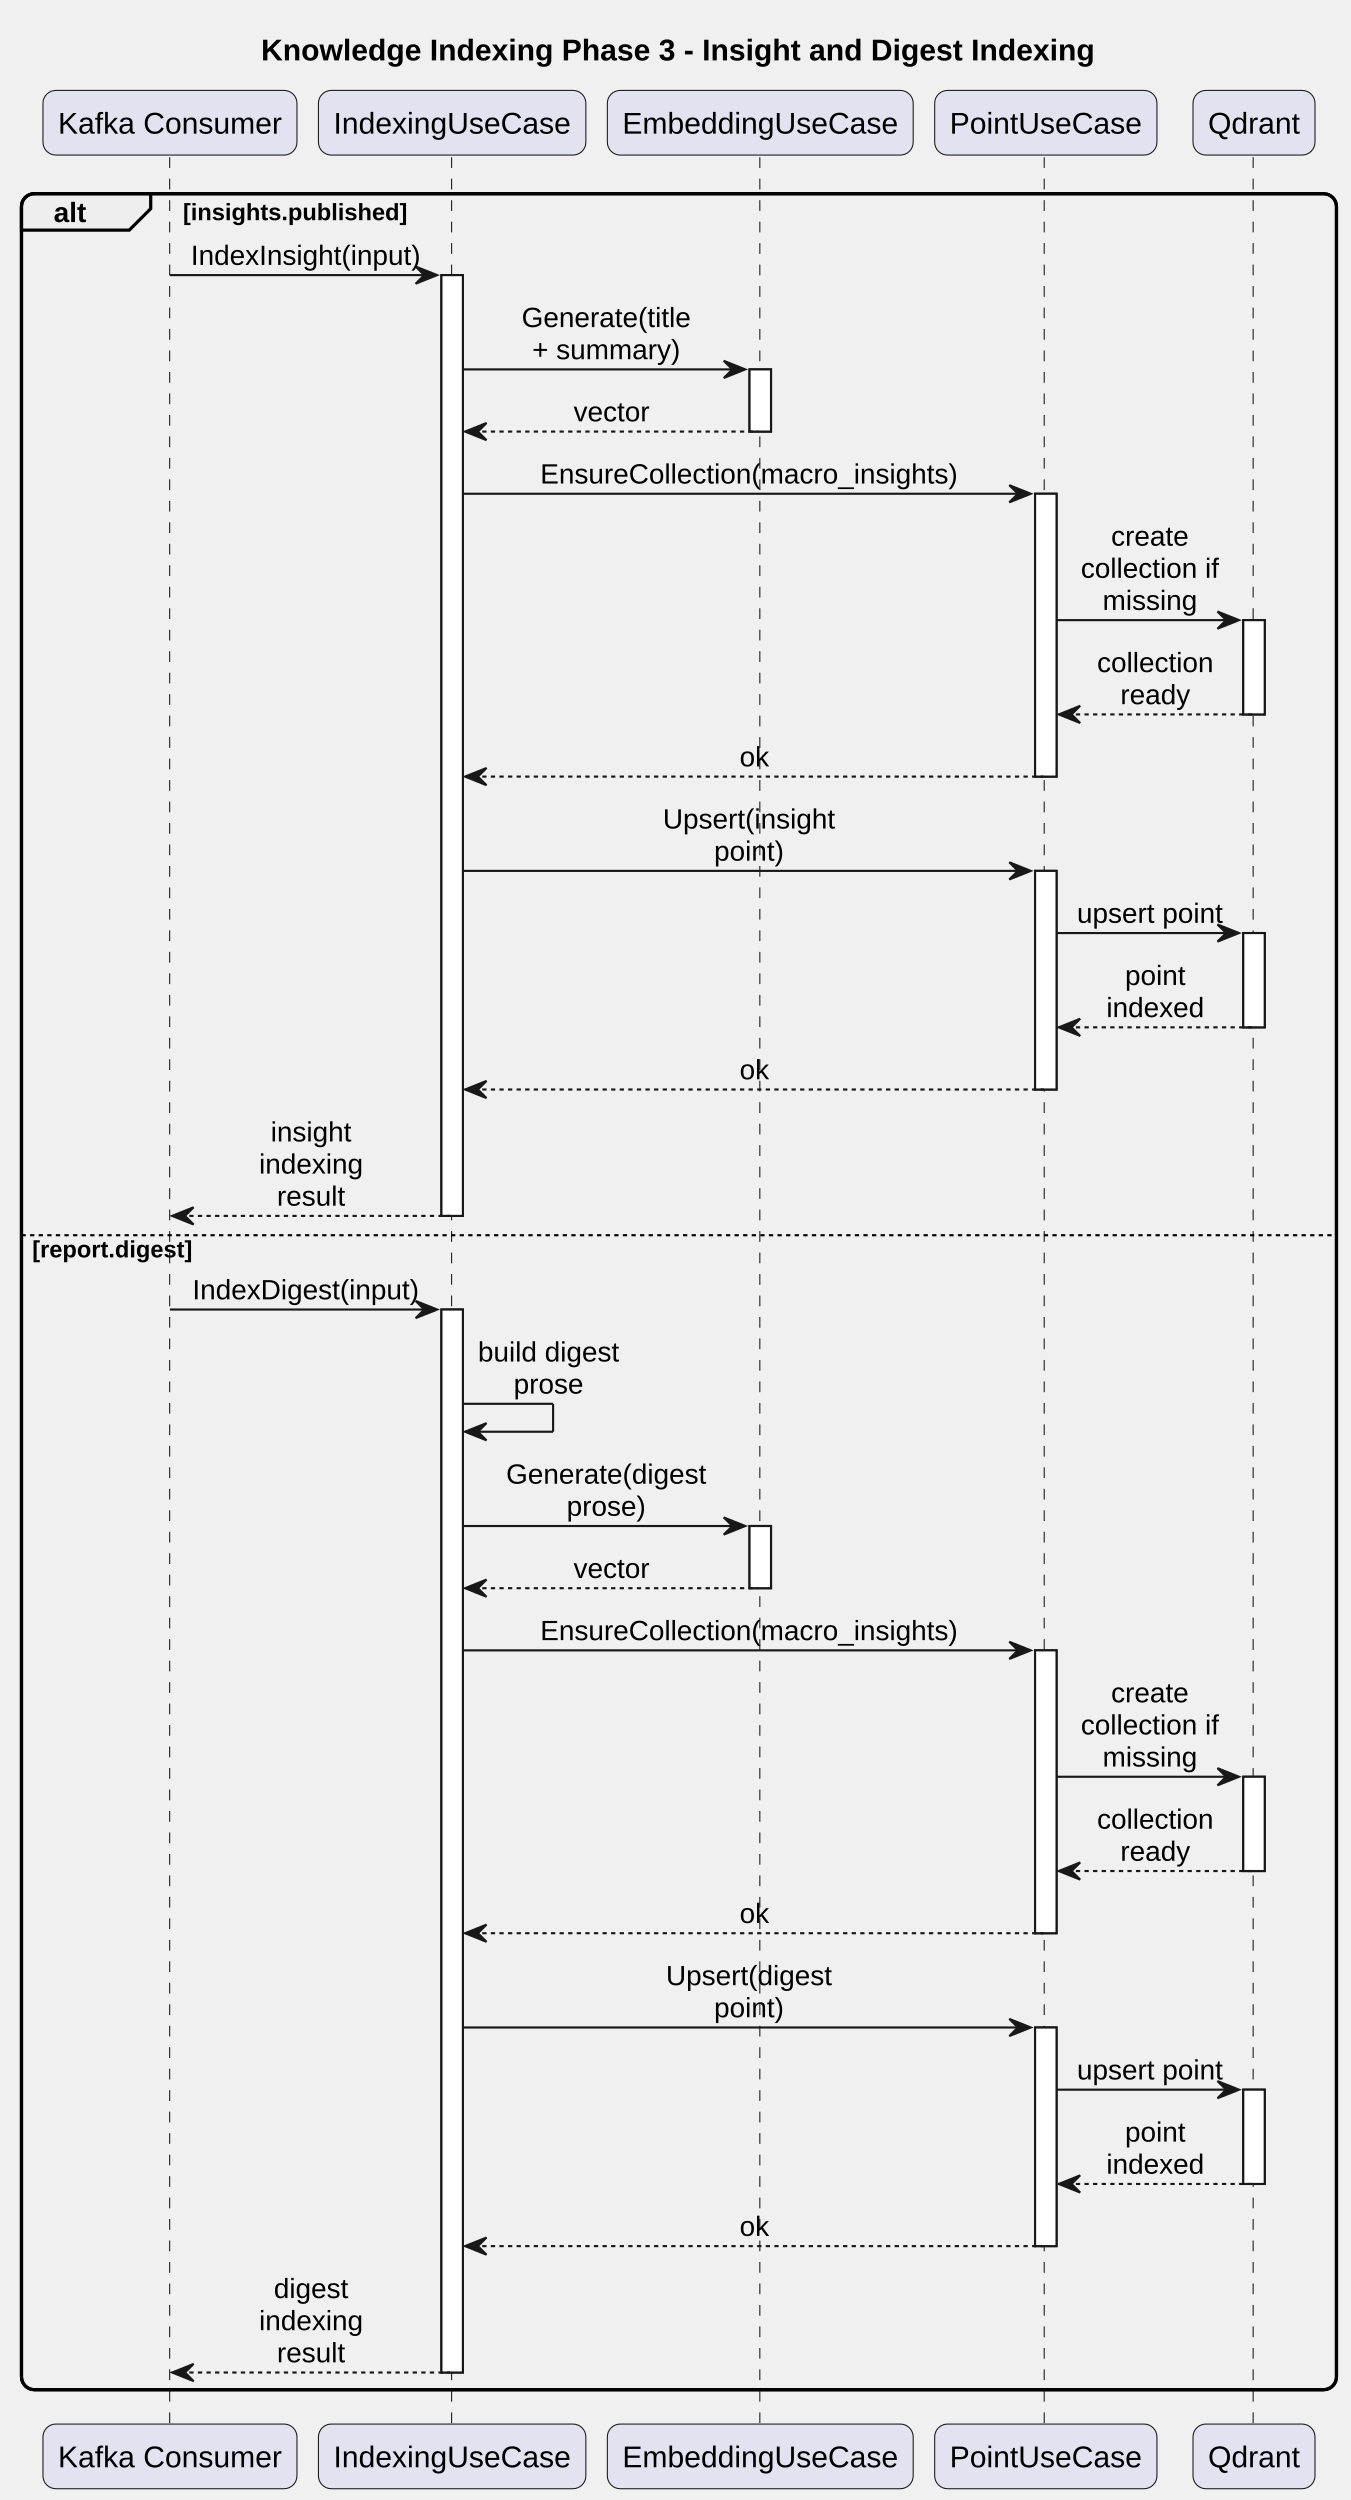
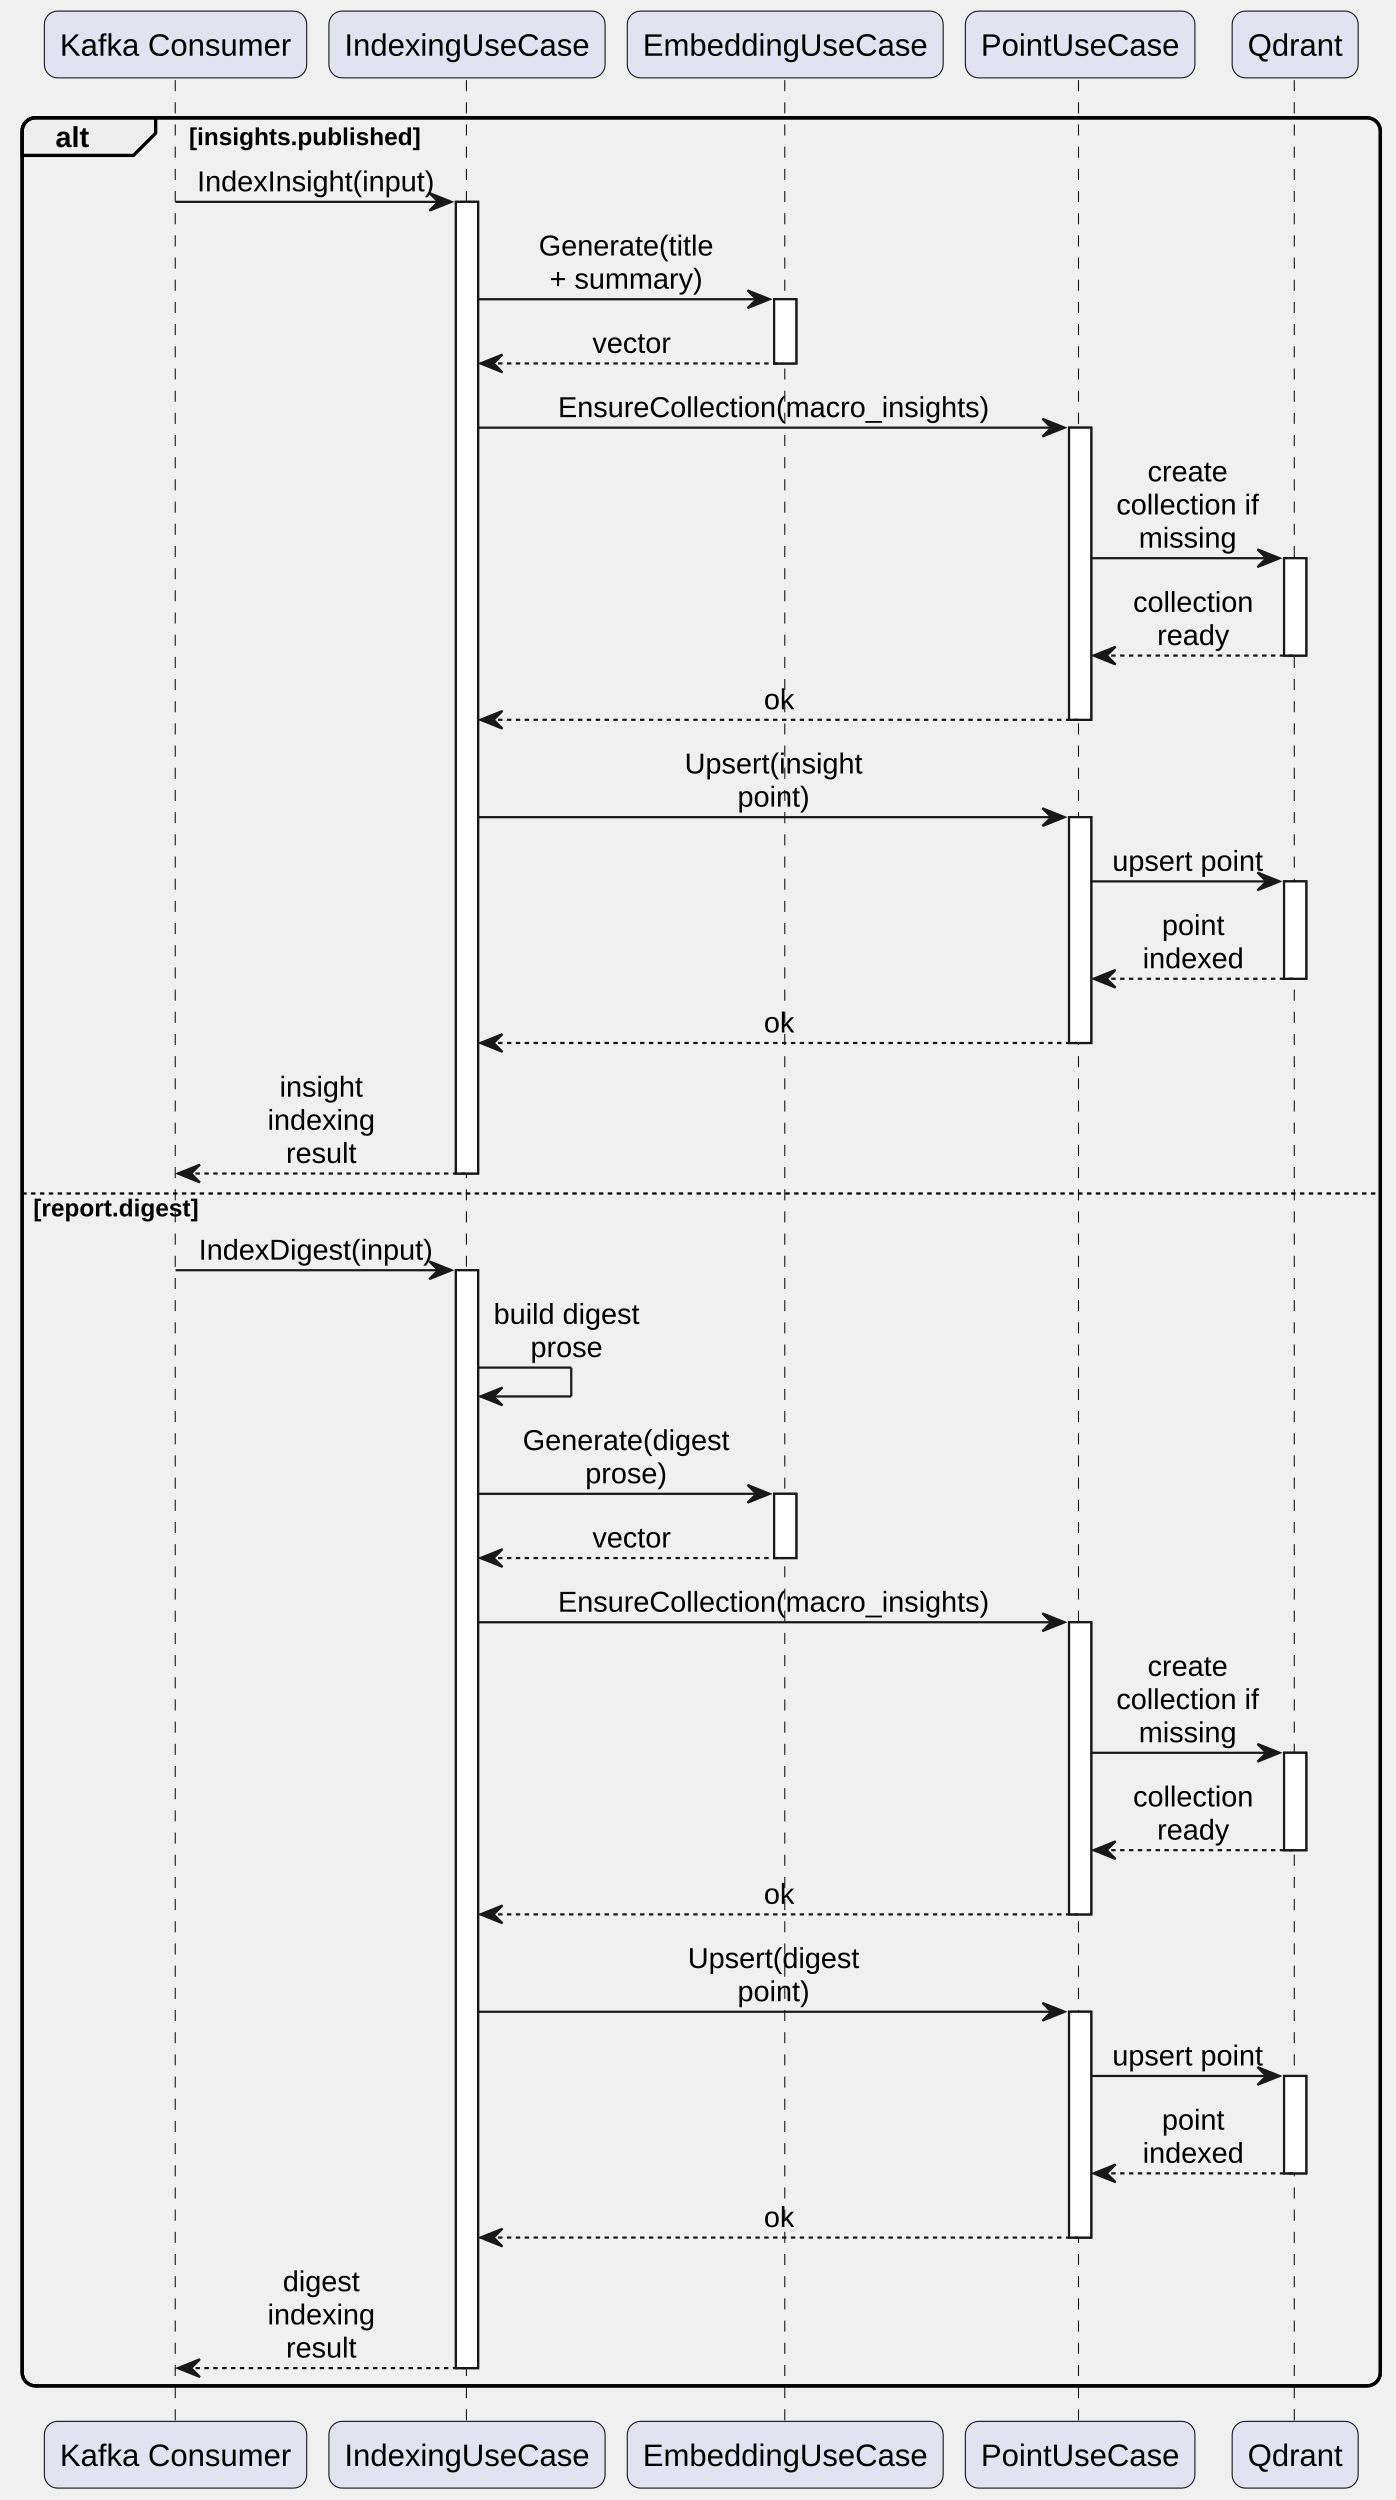
- <svg xmlns="http://www.w3.org/2000/svg" contentStyleType="text/css" data-diagram-type="SEQUENCE" height="1164px" preserveAspectRatio="none" style="width:629px;height:1164px;background:#FFFFFF;" version="1.1" viewBox="0 0 629 1164" width="629px" zoomAndPan="magnify">
+ <svg xmlns="http://www.w3.org/2000/svg" contentStyleType="text/css" data-diagram-type="SEQUENCE" height="1127px" preserveAspectRatio="none" style="width:629px;height:1127px;background:#FFFFFF;" version="1.1" viewBox="0 0 629 1127" width="629px" zoomAndPan="magnify">
  <defs />
  <g>
-     <text fill="#000000" font-family="Arial" font-size="14" font-weight="bold" lengthAdjust="spacing" textLength="388.158" x="121.552" y="28.132">Knowledge Indexing Phase 3 - Insight and Digest Indexing</text>
-     <g>
-       <rect fill="#FFFFFF" height="438.026" style="stroke:#181818;stroke-width:1;" width="10" x="205.523" y="128.095" />
-     </g>
-     <g>
-       <rect fill="#FFFFFF" height="494.923" style="stroke:#181818;stroke-width:1;" width="10" x="205.523" y="609.718" />
-     </g>
-     <g>
-       <rect fill="#FFFFFF" height="28.949" style="stroke:#181818;stroke-width:1;" width="10" x="348.981" y="171.992" />
-     </g>
-     <g>
-       <rect fill="#FFFFFF" height="28.949" style="stroke:#181818;stroke-width:1;" width="10" x="348.981" y="710.513" />
-     </g>
-     <g>
-       <rect fill="#FFFFFF" height="131.692" style="stroke:#181818;stroke-width:1;" width="10" x="481.929" y="229.89" />
-     </g>
-     <g>
-       <rect fill="#FFFFFF" height="101.795" style="stroke:#181818;stroke-width:1;" width="10" x="481.929" y="405.479" />
-     </g>
-     <g>
-       <rect fill="#FFFFFF" height="131.692" style="stroke:#181818;stroke-width:1;" width="10" x="481.929" y="768.411" />
-     </g>
-     <g>
-       <rect fill="#FFFFFF" height="101.795" style="stroke:#181818;stroke-width:1;" width="10" x="481.929" y="944" />
-     </g>
-     <g>
-       <rect fill="#FFFFFF" height="43.898" style="stroke:#181818;stroke-width:1;" width="10" x="578.862" y="288.736" />
-     </g>
-     <g>
-       <rect fill="#FFFFFF" height="43.898" style="stroke:#181818;stroke-width:1;" width="10" x="578.862" y="434.428" />
-     </g>
-     <g>
-       <rect fill="#FFFFFF" height="43.898" style="stroke:#181818;stroke-width:1;" width="10" x="578.862" y="827.257" />
-     </g>
-     <g>
-       <rect fill="#FFFFFF" height="43.898" style="stroke:#181818;stroke-width:1;" width="10" x="578.862" y="972.949" />
-     </g>
-     <rect fill="none" height="1022.444" rx="6" ry="6" style="stroke:#000000;stroke-width:1.5;" width="612.262" x="10" y="90.197" />
-     <g>
-       <rect fill="#000000" fill-opacity="0" height="1056.444" width="8" x="75.134" y="73.197" />
-       <line style="stroke:#181818;stroke-width:0.5;stroke-dasharray:5,5;" x1="79" x2="79" y1="73.197" y2="1129.642" />
-     </g>
-     <g>
-       <rect fill="#000000" fill-opacity="0" height="1056.444" width="8" x="206.523" y="73.197" />
-       <line style="stroke:#181818;stroke-width:0.5;stroke-dasharray:5,5;" x1="210.269" x2="210.269" y1="73.197" y2="1129.642" />
-     </g>
-     <g>
-       <rect fill="#000000" fill-opacity="0" height="1056.444" width="8" x="349.981" y="73.197" />
-       <line style="stroke:#181818;stroke-width:0.5;stroke-dasharray:5,5;" x1="353.778" x2="353.778" y1="73.197" y2="1129.642" />
-     </g>
-     <g>
-       <rect fill="#000000" fill-opacity="0" height="1056.444" width="8" x="482.929" y="73.197" />
-       <line style="stroke:#181818;stroke-width:0.5;stroke-dasharray:5,5;" x1="486.185" x2="486.185" y1="73.197" y2="1129.642" />
-     </g>
-     <g>
-       <rect fill="#000000" fill-opacity="0" height="1056.444" width="8" x="579.862" y="73.197" />
-       <line style="stroke:#181818;stroke-width:0.5;stroke-dasharray:5,5;" x1="583.462" x2="583.462" y1="73.197" y2="1129.642" />
+     <g>
+       <rect fill="#FFFFFF" height="438.026" style="stroke:#181818;stroke-width:1;" width="10" x="205.523" y="90.996" />
+     </g>
+     <g>
+       <rect fill="#FFFFFF" height="494.923" style="stroke:#181818;stroke-width:1;" width="10" x="205.523" y="572.62" />
+     </g>
+     <g>
+       <rect fill="#FFFFFF" height="28.949" style="stroke:#181818;stroke-width:1;" width="10" x="348.981" y="134.894" />
+     </g>
+     <g>
+       <rect fill="#FFFFFF" height="28.949" style="stroke:#181818;stroke-width:1;" width="10" x="348.981" y="673.415" />
+     </g>
+     <g>
+       <rect fill="#FFFFFF" height="131.692" style="stroke:#181818;stroke-width:1;" width="10" x="481.929" y="192.791" />
+     </g>
+     <g>
+       <rect fill="#FFFFFF" height="101.795" style="stroke:#181818;stroke-width:1;" width="10" x="481.929" y="368.381" />
+     </g>
+     <g>
+       <rect fill="#FFFFFF" height="131.692" style="stroke:#181818;stroke-width:1;" width="10" x="481.929" y="731.312" />
+     </g>
+     <g>
+       <rect fill="#FFFFFF" height="101.795" style="stroke:#181818;stroke-width:1;" width="10" x="481.929" y="906.902" />
+     </g>
+     <g>
+       <rect fill="#FFFFFF" height="43.898" style="stroke:#181818;stroke-width:1;" width="10" x="578.862" y="251.637" />
+     </g>
+     <g>
+       <rect fill="#FFFFFF" height="43.898" style="stroke:#181818;stroke-width:1;" width="10" x="578.862" y="397.33" />
+     </g>
+     <g>
+       <rect fill="#FFFFFF" height="43.898" style="stroke:#181818;stroke-width:1;" width="10" x="578.862" y="790.158" />
+     </g>
+     <g>
+       <rect fill="#FFFFFF" height="43.898" style="stroke:#181818;stroke-width:1;" width="10" x="578.862" y="935.851" />
+     </g>
+     <rect fill="none" height="1022.444" rx="6" ry="6" style="stroke:#000000;stroke-width:1.5;" width="612.262" x="10" y="53.099" />
+     <g>
+       <rect fill="#000000" fill-opacity="0" height="1056.444" width="8" x="75.134" y="36.099" />
+       <line style="stroke:#181818;stroke-width:0.5;stroke-dasharray:5,5;" x1="79" x2="79" y1="36.099" y2="1092.543" />
+     </g>
+     <g>
+       <rect fill="#000000" fill-opacity="0" height="1056.444" width="8" x="206.523" y="36.099" />
+       <line style="stroke:#181818;stroke-width:0.5;stroke-dasharray:5,5;" x1="210.269" x2="210.269" y1="36.099" y2="1092.543" />
+     </g>
+     <g>
+       <rect fill="#000000" fill-opacity="0" height="1056.444" width="8" x="349.981" y="36.099" />
+       <line style="stroke:#181818;stroke-width:0.5;stroke-dasharray:5,5;" x1="353.778" x2="353.778" y1="36.099" y2="1092.543" />
+     </g>
+     <g>
+       <rect fill="#000000" fill-opacity="0" height="1056.444" width="8" x="482.929" y="36.099" />
+       <line style="stroke:#181818;stroke-width:0.5;stroke-dasharray:5,5;" x1="486.185" x2="486.185" y1="36.099" y2="1092.543" />
+     </g>
+     <g>
+       <rect fill="#000000" fill-opacity="0" height="1056.444" width="8" x="579.862" y="36.099" />
+       <line style="stroke:#181818;stroke-width:0.5;stroke-dasharray:5,5;" x1="583.462" x2="583.462" y1="36.099" y2="1092.543" />
    </g>
    <g class="participant participant-head" data-participant="Consumer">
-       <rect fill="#E2E2F0" height="30.099" rx="6" ry="6" style="stroke:#181818;stroke-width:0.5;" width="118.269" x="20" y="42.099" />
-       <text fill="#000000" font-family="Arial" font-size="14" lengthAdjust="spacing" textLength="104.269" x="27" y="62.23">Kafka Consumer</text>
+       <rect fill="#E2E2F0" height="30.099" rx="6" ry="6" style="stroke:#181818;stroke-width:0.5;" width="118.269" x="20" y="5" />
+       <text fill="#000000" font-family="Arial" font-size="14" lengthAdjust="spacing" textLength="104.269" x="27" y="25.132">Kafka Consumer</text>
    </g>
    <g class="participant participant-tail" data-participant="Consumer">
-       <rect fill="#E2E2F0" height="30.099" rx="6" ry="6" style="stroke:#181818;stroke-width:0.5;" width="118.269" x="20" y="1128.642" />
-       <text fill="#000000" font-family="Arial" font-size="14" lengthAdjust="spacing" textLength="104.269" x="27" y="1148.773">Kafka Consumer</text>
+       <rect fill="#E2E2F0" height="30.099" rx="6" ry="6" style="stroke:#181818;stroke-width:0.5;" width="118.269" x="20" y="1091.543" />
+       <text fill="#000000" font-family="Arial" font-size="14" lengthAdjust="spacing" textLength="104.269" x="27" y="1111.675">Kafka Consumer</text>
    </g>
    <g class="participant participant-head" data-participant="Indexing">
-       <rect fill="#E2E2F0" height="30.099" rx="6" ry="6" style="stroke:#181818;stroke-width:0.5;" width="124.51" x="148.269" y="42.099" />
-       <text fill="#000000" font-family="Arial" font-size="14" lengthAdjust="spacing" textLength="110.51" x="155.269" y="62.23">IndexingUseCase</text>
+       <rect fill="#E2E2F0" height="30.099" rx="6" ry="6" style="stroke:#181818;stroke-width:0.5;" width="124.51" x="148.269" y="5" />
+       <text fill="#000000" font-family="Arial" font-size="14" lengthAdjust="spacing" textLength="110.51" x="155.269" y="25.132">IndexingUseCase</text>
    </g>
    <g class="participant participant-tail" data-participant="Indexing">
-       <rect fill="#E2E2F0" height="30.099" rx="6" ry="6" style="stroke:#181818;stroke-width:0.5;" width="124.51" x="148.269" y="1128.642" />
-       <text fill="#000000" font-family="Arial" font-size="14" lengthAdjust="spacing" textLength="110.51" x="155.269" y="1148.773">IndexingUseCase</text>
+       <rect fill="#E2E2F0" height="30.099" rx="6" ry="6" style="stroke:#181818;stroke-width:0.5;" width="124.51" x="148.269" y="1091.543" />
+       <text fill="#000000" font-family="Arial" font-size="14" lengthAdjust="spacing" textLength="110.51" x="155.269" y="1111.675">IndexingUseCase</text>
    </g>
    <g class="participant participant-head" data-participant="Embedding">
-       <rect fill="#E2E2F0" height="30.099" rx="6" ry="6" style="stroke:#181818;stroke-width:0.5;" width="142.406" x="282.778" y="42.099" />
-       <text fill="#000000" font-family="Arial" font-size="14" lengthAdjust="spacing" textLength="128.406" x="289.778" y="62.23">EmbeddingUseCase</text>
+       <rect fill="#E2E2F0" height="30.099" rx="6" ry="6" style="stroke:#181818;stroke-width:0.5;" width="142.406" x="282.778" y="5" />
+       <text fill="#000000" font-family="Arial" font-size="14" lengthAdjust="spacing" textLength="128.406" x="289.778" y="25.132">EmbeddingUseCase</text>
    </g>
    <g class="participant participant-tail" data-participant="Embedding">
-       <rect fill="#E2E2F0" height="30.099" rx="6" ry="6" style="stroke:#181818;stroke-width:0.5;" width="142.406" x="282.778" y="1128.642" />
-       <text fill="#000000" font-family="Arial" font-size="14" lengthAdjust="spacing" textLength="128.406" x="289.778" y="1148.773">EmbeddingUseCase</text>
+       <rect fill="#E2E2F0" height="30.099" rx="6" ry="6" style="stroke:#181818;stroke-width:0.5;" width="142.406" x="282.778" y="1091.543" />
+       <text fill="#000000" font-family="Arial" font-size="14" lengthAdjust="spacing" textLength="128.406" x="289.778" y="1111.675">EmbeddingUseCase</text>
    </g>
    <g class="participant participant-head" data-participant="PointUC">
-       <rect fill="#E2E2F0" height="30.099" rx="6" ry="6" style="stroke:#181818;stroke-width:0.5;" width="103.489" x="435.185" y="42.099" />
-       <text fill="#000000" font-family="Arial" font-size="14" lengthAdjust="spacing" textLength="89.489" x="442.185" y="62.23">PointUseCase</text>
+       <rect fill="#E2E2F0" height="30.099" rx="6" ry="6" style="stroke:#181818;stroke-width:0.5;" width="103.489" x="435.185" y="5" />
+       <text fill="#000000" font-family="Arial" font-size="14" lengthAdjust="spacing" textLength="89.489" x="442.185" y="25.132">PointUseCase</text>
    </g>
    <g class="participant participant-tail" data-participant="PointUC">
-       <rect fill="#E2E2F0" height="30.099" rx="6" ry="6" style="stroke:#181818;stroke-width:0.5;" width="103.489" x="435.185" y="1128.642" />
-       <text fill="#000000" font-family="Arial" font-size="14" lengthAdjust="spacing" textLength="89.489" x="442.185" y="1148.773">PointUseCase</text>
+       <rect fill="#E2E2F0" height="30.099" rx="6" ry="6" style="stroke:#181818;stroke-width:0.5;" width="103.489" x="435.185" y="1091.543" />
+       <text fill="#000000" font-family="Arial" font-size="14" lengthAdjust="spacing" textLength="89.489" x="442.185" y="1111.675">PointUseCase</text>
    </g>
    <g class="participant participant-head" data-participant="Qdrant">
-       <rect fill="#E2E2F0" height="30.099" rx="6" ry="6" style="stroke:#181818;stroke-width:0.5;" width="56.8" x="555.462" y="42.099" />
-       <text fill="#000000" font-family="Arial" font-size="14" lengthAdjust="spacing" textLength="42.8" x="562.462" y="62.23">Qdrant</text>
+       <rect fill="#E2E2F0" height="30.099" rx="6" ry="6" style="stroke:#181818;stroke-width:0.5;" width="56.8" x="555.462" y="5" />
+       <text fill="#000000" font-family="Arial" font-size="14" lengthAdjust="spacing" textLength="42.8" x="562.462" y="25.132">Qdrant</text>
    </g>
    <g class="participant participant-tail" data-participant="Qdrant">
-       <rect fill="#E2E2F0" height="30.099" rx="6" ry="6" style="stroke:#181818;stroke-width:0.5;" width="56.8" x="555.462" y="1128.642" />
-       <text fill="#000000" font-family="Arial" font-size="14" lengthAdjust="spacing" textLength="42.8" x="562.462" y="1148.773">Qdrant</text>
-     </g>
-     <g>
-       <rect fill="#FFFFFF" height="438.026" style="stroke:#181818;stroke-width:1;" width="10" x="205.523" y="128.095" />
-     </g>
-     <g>
-       <rect fill="#FFFFFF" height="494.923" style="stroke:#181818;stroke-width:1;" width="10" x="205.523" y="609.718" />
-     </g>
-     <g>
-       <rect fill="#FFFFFF" height="28.949" style="stroke:#181818;stroke-width:1;" width="10" x="348.981" y="171.992" />
-     </g>
-     <g>
-       <rect fill="#FFFFFF" height="28.949" style="stroke:#181818;stroke-width:1;" width="10" x="348.981" y="710.513" />
-     </g>
-     <g>
-       <rect fill="#FFFFFF" height="131.692" style="stroke:#181818;stroke-width:1;" width="10" x="481.929" y="229.89" />
-     </g>
-     <g>
-       <rect fill="#FFFFFF" height="101.795" style="stroke:#181818;stroke-width:1;" width="10" x="481.929" y="405.479" />
-     </g>
-     <g>
-       <rect fill="#FFFFFF" height="131.692" style="stroke:#181818;stroke-width:1;" width="10" x="481.929" y="768.411" />
-     </g>
-     <g>
-       <rect fill="#FFFFFF" height="101.795" style="stroke:#181818;stroke-width:1;" width="10" x="481.929" y="944" />
-     </g>
-     <g>
-       <rect fill="#FFFFFF" height="43.898" style="stroke:#181818;stroke-width:1;" width="10" x="578.862" y="288.736" />
-     </g>
-     <g>
-       <rect fill="#FFFFFF" height="43.898" style="stroke:#181818;stroke-width:1;" width="10" x="578.862" y="434.428" />
-     </g>
-     <g>
-       <rect fill="#FFFFFF" height="43.898" style="stroke:#181818;stroke-width:1;" width="10" x="578.862" y="827.257" />
-     </g>
-     <g>
-       <rect fill="#FFFFFF" height="43.898" style="stroke:#181818;stroke-width:1;" width="10" x="578.862" y="972.949" />
-     </g>
-     <path d="M16,90.197 L70.171,90.197 L70.171,97.146 L60.171,107.146 L10,107.146 L10,96.197 A6,6 0 0 1 16,90.197" fill="#EEEEEE" style="stroke:#000000;stroke-width:1.5;" />
-     <rect fill="none" height="1022.444" rx="6" ry="6" style="stroke:#000000;stroke-width:1.5;" width="612.262" x="10" y="90.197" />
-     <text fill="#000000" font-family="Arial" font-size="13" font-weight="bold" lengthAdjust="spacing" textLength="15.171" x="25" y="103.391">alt</text>
-     <text fill="#000000" font-family="Arial" font-size="11" font-weight="bold" lengthAdjust="spacing" textLength="104.495" x="85.171" y="102.515">[insights.published]</text>
+       <rect fill="#E2E2F0" height="30.099" rx="6" ry="6" style="stroke:#181818;stroke-width:0.5;" width="56.8" x="555.462" y="1091.543" />
+       <text fill="#000000" font-family="Arial" font-size="14" lengthAdjust="spacing" textLength="42.8" x="562.462" y="1111.675">Qdrant</text>
+     </g>
+     <g>
+       <rect fill="#FFFFFF" height="438.026" style="stroke:#181818;stroke-width:1;" width="10" x="205.523" y="90.996" />
+     </g>
+     <g>
+       <rect fill="#FFFFFF" height="494.923" style="stroke:#181818;stroke-width:1;" width="10" x="205.523" y="572.62" />
+     </g>
+     <g>
+       <rect fill="#FFFFFF" height="28.949" style="stroke:#181818;stroke-width:1;" width="10" x="348.981" y="134.894" />
+     </g>
+     <g>
+       <rect fill="#FFFFFF" height="28.949" style="stroke:#181818;stroke-width:1;" width="10" x="348.981" y="673.415" />
+     </g>
+     <g>
+       <rect fill="#FFFFFF" height="131.692" style="stroke:#181818;stroke-width:1;" width="10" x="481.929" y="192.791" />
+     </g>
+     <g>
+       <rect fill="#FFFFFF" height="101.795" style="stroke:#181818;stroke-width:1;" width="10" x="481.929" y="368.381" />
+     </g>
+     <g>
+       <rect fill="#FFFFFF" height="131.692" style="stroke:#181818;stroke-width:1;" width="10" x="481.929" y="731.312" />
+     </g>
+     <g>
+       <rect fill="#FFFFFF" height="101.795" style="stroke:#181818;stroke-width:1;" width="10" x="481.929" y="906.902" />
+     </g>
+     <g>
+       <rect fill="#FFFFFF" height="43.898" style="stroke:#181818;stroke-width:1;" width="10" x="578.862" y="251.637" />
+     </g>
+     <g>
+       <rect fill="#FFFFFF" height="43.898" style="stroke:#181818;stroke-width:1;" width="10" x="578.862" y="397.33" />
+     </g>
+     <g>
+       <rect fill="#FFFFFF" height="43.898" style="stroke:#181818;stroke-width:1;" width="10" x="578.862" y="790.158" />
+     </g>
+     <g>
+       <rect fill="#FFFFFF" height="43.898" style="stroke:#181818;stroke-width:1;" width="10" x="578.862" y="935.851" />
+     </g>
+     <path d="M16,53.099 L70.171,53.099 L70.171,60.047 L60.171,70.047 L10,70.047 L10,59.099 A6,6 0 0 1 16,53.099" fill="#EEEEEE" style="stroke:#000000;stroke-width:1.5;" />
+     <rect fill="none" height="1022.444" rx="6" ry="6" style="stroke:#000000;stroke-width:1.5;" width="612.262" x="10" y="53.099" />
+     <text fill="#000000" font-family="Arial" font-size="13" font-weight="bold" lengthAdjust="spacing" textLength="15.171" x="25" y="66.293">alt</text>
+     <text fill="#000000" font-family="Arial" font-size="11" font-weight="bold" lengthAdjust="spacing" textLength="104.495" x="85.171" y="65.416">[insights.published]</text>
    <g class="message" data-participant-1="Consumer" data-participant-2="Indexing">
-       <polygon fill="#181818" points="193.523,124.095,203.523,128.095,193.523,132.095,197.523,128.095" style="stroke:#181818;stroke-width:1;" />
-       <line style="stroke:#181818;stroke-width:1;" x1="79.134" x2="199.523" y1="128.095" y2="128.095" />
-       <text fill="#000000" font-family="Arial" font-size="13" lengthAdjust="spacing" textLength="106.952" x="88.853" y="123.34">IndexInsight(input)</text>
+       <polygon fill="#181818" points="193.523,86.996,203.523,90.996,193.523,94.996,197.523,90.996" style="stroke:#181818;stroke-width:1;" />
+       <line style="stroke:#181818;stroke-width:1;" x1="79.134" x2="199.523" y1="90.996" y2="90.996" />
+       <text fill="#000000" font-family="Arial" font-size="13" lengthAdjust="spacing" textLength="106.952" x="88.853" y="86.241">IndexInsight(input)</text>
    </g>
    <g class="message" data-participant-1="Indexing" data-participant-2="Embedding">
-       <polygon fill="#181818" points="336.981,167.992,346.981,171.992,336.981,175.992,340.981,171.992" style="stroke:#181818;stroke-width:1;" />
-       <line style="stroke:#181818;stroke-width:1;" x1="215.523" x2="342.981" y1="171.992" y2="171.992" />
-       <text fill="#000000" font-family="Arial" font-size="13" lengthAdjust="spacing" textLength="78.762" x="242.872" y="152.289">Generate(title</text>
-       <text fill="#000000" font-family="Arial" font-size="13" lengthAdjust="spacing" textLength="7.592" x="247.762" y="167.237">+</text>
-       <text fill="#000000" font-family="Arial" font-size="13" lengthAdjust="spacing" textLength="3.612" x="255.354" y="167.237"> </text>
-       <text fill="#000000" font-family="Arial" font-size="13" lengthAdjust="spacing" textLength="57.776" x="258.966" y="167.237">summary)</text>
+       <polygon fill="#181818" points="336.981,130.894,346.981,134.894,336.981,138.894,340.981,134.894" style="stroke:#181818;stroke-width:1;" />
+       <line style="stroke:#181818;stroke-width:1;" x1="215.523" x2="342.981" y1="134.894" y2="134.894" />
+       <text fill="#000000" font-family="Arial" font-size="13" lengthAdjust="spacing" textLength="78.762" x="242.872" y="115.19">Generate(title</text>
+       <text fill="#000000" font-family="Arial" font-size="13" lengthAdjust="spacing" textLength="7.592" x="247.762" y="130.139">+</text>
+       <text fill="#000000" font-family="Arial" font-size="13" lengthAdjust="spacing" textLength="3.612" x="255.354" y="130.139"> </text>
+       <text fill="#000000" font-family="Arial" font-size="13" lengthAdjust="spacing" textLength="57.776" x="258.966" y="130.139">summary)</text>
    </g>
    <g class="message" data-participant-1="Embedding" data-participant-2="Indexing">
-       <polygon fill="#181818" points="226.523,196.941,216.523,200.941,226.523,204.941,222.523,200.941" style="stroke:#181818;stroke-width:1;" />
-       <line style="stroke:#181818;stroke-width:1;stroke-dasharray:2,2;" x1="220.523" x2="352.981" y1="200.941" y2="200.941" />
-       <text fill="#000000" font-family="Arial" font-size="13" lengthAdjust="spacing" textLength="35.401" x="267.052" y="196.186">vector</text>
+       <polygon fill="#181818" points="226.523,159.842,216.523,163.842,226.523,167.842,222.523,163.842" style="stroke:#181818;stroke-width:1;" />
+       <line style="stroke:#181818;stroke-width:1;stroke-dasharray:2,2;" x1="220.523" x2="352.981" y1="163.842" y2="163.842" />
+       <text fill="#000000" font-family="Arial" font-size="13" lengthAdjust="spacing" textLength="35.401" x="267.052" y="159.087">vector</text>
    </g>
    <g class="message" data-participant-1="Indexing" data-participant-2="PointUC">
-       <polygon fill="#181818" points="469.929,225.89,479.929,229.89,469.929,233.89,473.929,229.89" style="stroke:#181818;stroke-width:1;" />
-       <line style="stroke:#181818;stroke-width:1;" x1="215.523" x2="475.929" y1="229.89" y2="229.89" />
-       <text fill="#000000" font-family="Arial" font-size="13" lengthAdjust="spacing" textLength="194.359" x="251.547" y="225.135">EnsureCollection(macro_insights)</text>
+       <polygon fill="#181818" points="469.929,188.791,479.929,192.791,469.929,196.791,473.929,192.791" style="stroke:#181818;stroke-width:1;" />
+       <line style="stroke:#181818;stroke-width:1;" x1="215.523" x2="475.929" y1="192.791" y2="192.791" />
+       <text fill="#000000" font-family="Arial" font-size="13" lengthAdjust="spacing" textLength="194.359" x="251.547" y="188.036">EnsureCollection(macro_insights)</text>
    </g>
    <g class="message" data-participant-1="PointUC" data-participant-2="Qdrant">
-       <polygon fill="#181818" points="566.862,284.736,576.862,288.736,566.862,292.736,570.862,288.736" style="stroke:#181818;stroke-width:1;" />
-       <line style="stroke:#181818;stroke-width:1;" x1="491.929" x2="572.862" y1="288.736" y2="288.736" />
-       <text fill="#000000" font-family="Arial" font-size="13" lengthAdjust="spacing" textLength="36.131" x="517.33" y="254.083">create</text>
-       <text fill="#000000" font-family="Arial" font-size="13" lengthAdjust="spacing" textLength="54.196" x="503.241" y="269.032">collection</text>
-       <text fill="#000000" font-family="Arial" font-size="13" lengthAdjust="spacing" textLength="3.612" x="557.438" y="269.032"> </text>
-       <text fill="#000000" font-family="Arial" font-size="13" lengthAdjust="spacing" textLength="6.5" x="561.05" y="269.032">if</text>
-       <text fill="#000000" font-family="Arial" font-size="13" lengthAdjust="spacing" textLength="44.065" x="513.363" y="283.981">missing</text>
+       <polygon fill="#181818" points="566.862,247.637,576.862,251.637,566.862,255.637,570.862,251.637" style="stroke:#181818;stroke-width:1;" />
+       <line style="stroke:#181818;stroke-width:1;" x1="491.929" x2="572.862" y1="251.637" y2="251.637" />
+       <text fill="#000000" font-family="Arial" font-size="13" lengthAdjust="spacing" textLength="36.131" x="517.33" y="216.985">create</text>
+       <text fill="#000000" font-family="Arial" font-size="13" lengthAdjust="spacing" textLength="54.196" x="503.241" y="231.934">collection</text>
+       <text fill="#000000" font-family="Arial" font-size="13" lengthAdjust="spacing" textLength="3.612" x="557.438" y="231.934"> </text>
+       <text fill="#000000" font-family="Arial" font-size="13" lengthAdjust="spacing" textLength="6.5" x="561.05" y="231.934">if</text>
+       <text fill="#000000" font-family="Arial" font-size="13" lengthAdjust="spacing" textLength="44.065" x="513.363" y="246.882">missing</text>
    </g>
    <g class="message" data-participant-1="Qdrant" data-participant-2="PointUC">
-       <polygon fill="#181818" points="502.929,328.633,492.929,332.633,502.929,336.633,498.929,332.633" style="stroke:#181818;stroke-width:1;" />
-       <line style="stroke:#181818;stroke-width:1;stroke-dasharray:2,2;" x1="496.929" x2="582.862" y1="332.633" y2="332.633" />
-       <text fill="#000000" font-family="Arial" font-size="13" lengthAdjust="spacing" textLength="54.196" x="510.797" y="312.93">collection</text>
-       <text fill="#000000" font-family="Arial" font-size="13" lengthAdjust="spacing" textLength="32.519" x="521.636" y="327.878">ready</text>
+       <polygon fill="#181818" points="502.929,291.535,492.929,295.535,502.929,299.535,498.929,295.535" style="stroke:#181818;stroke-width:1;" />
+       <line style="stroke:#181818;stroke-width:1;stroke-dasharray:2,2;" x1="496.929" x2="582.862" y1="295.535" y2="295.535" />
+       <text fill="#000000" font-family="Arial" font-size="13" lengthAdjust="spacing" textLength="54.196" x="510.797" y="275.831">collection</text>
+       <text fill="#000000" font-family="Arial" font-size="13" lengthAdjust="spacing" textLength="32.519" x="521.636" y="290.78">ready</text>
    </g>
    <g class="message" data-participant-1="PointUC" data-participant-2="Indexing">
-       <polygon fill="#181818" points="226.523,357.582,216.523,361.582,226.523,365.582,222.523,361.582" style="stroke:#181818;stroke-width:1;" />
-       <line style="stroke:#181818;stroke-width:1;stroke-dasharray:2,2;" x1="220.523" x2="485.929" y1="361.582" y2="361.582" />
-       <text fill="#000000" font-family="Arial" font-size="13" lengthAdjust="spacing" textLength="13.73" x="344.361" y="356.827">ok</text>
+       <polygon fill="#181818" points="226.523,320.483,216.523,324.483,226.523,328.483,222.523,324.483" style="stroke:#181818;stroke-width:1;" />
+       <line style="stroke:#181818;stroke-width:1;stroke-dasharray:2,2;" x1="220.523" x2="485.929" y1="324.483" y2="324.483" />
+       <text fill="#000000" font-family="Arial" font-size="13" lengthAdjust="spacing" textLength="13.73" x="344.361" y="319.728">ok</text>
    </g>
    <g class="message" data-participant-1="Indexing" data-participant-2="PointUC">
-       <polygon fill="#181818" points="469.929,401.479,479.929,405.479,469.929,409.479,473.929,405.479" style="stroke:#181818;stroke-width:1;" />
-       <line style="stroke:#181818;stroke-width:1;" x1="215.523" x2="475.929" y1="405.479" y2="405.479" />
-       <text fill="#000000" font-family="Arial" font-size="13" lengthAdjust="spacing" textLength="80.196" x="308.628" y="385.776">Upsert(insight</text>
-       <text fill="#000000" font-family="Arial" font-size="13" lengthAdjust="spacing" textLength="32.519" x="332.467" y="400.725">point)</text>
+       <polygon fill="#181818" points="469.929,364.381,479.929,368.381,469.929,372.381,473.929,368.381" style="stroke:#181818;stroke-width:1;" />
+       <line style="stroke:#181818;stroke-width:1;" x1="215.523" x2="475.929" y1="368.381" y2="368.381" />
+       <text fill="#000000" font-family="Arial" font-size="13" lengthAdjust="spacing" textLength="80.196" x="308.628" y="348.677">Upsert(insight</text>
+       <text fill="#000000" font-family="Arial" font-size="13" lengthAdjust="spacing" textLength="32.519" x="332.467" y="363.626">point)</text>
    </g>
    <g class="message" data-participant-1="PointUC" data-participant-2="Qdrant">
-       <polygon fill="#181818" points="566.862,430.428,576.862,434.428,566.862,438.428,570.862,434.428" style="stroke:#181818;stroke-width:1;" />
-       <line style="stroke:#181818;stroke-width:1;" x1="491.929" x2="572.862" y1="434.428" y2="434.428" />
-       <text fill="#000000" font-family="Arial" font-size="13" lengthAdjust="spacing" textLength="36.131" x="501.429" y="429.673">upsert</text>
-       <text fill="#000000" font-family="Arial" font-size="13" lengthAdjust="spacing" textLength="3.612" x="537.56" y="429.673"> </text>
-       <text fill="#000000" font-family="Arial" font-size="13" lengthAdjust="spacing" textLength="28.19" x="541.172" y="429.673">point</text>
+       <polygon fill="#181818" points="566.862,393.33,576.862,397.33,566.862,401.33,570.862,397.33" style="stroke:#181818;stroke-width:1;" />
+       <line style="stroke:#181818;stroke-width:1;" x1="491.929" x2="572.862" y1="397.33" y2="397.33" />
+       <text fill="#000000" font-family="Arial" font-size="13" lengthAdjust="spacing" textLength="36.131" x="501.429" y="392.575">upsert</text>
+       <text fill="#000000" font-family="Arial" font-size="13" lengthAdjust="spacing" textLength="3.612" x="537.56" y="392.575"> </text>
+       <text fill="#000000" font-family="Arial" font-size="13" lengthAdjust="spacing" textLength="28.19" x="541.172" y="392.575">point</text>
    </g>
    <g class="message" data-participant-1="Qdrant" data-participant-2="PointUC">
-       <polygon fill="#181818" points="502.929,474.326,492.929,478.326,502.929,482.326,498.929,478.326" style="stroke:#181818;stroke-width:1;" />
-       <line style="stroke:#181818;stroke-width:1;stroke-dasharray:2,2;" x1="496.929" x2="582.862" y1="478.326" y2="478.326" />
-       <text fill="#000000" font-family="Arial" font-size="13" lengthAdjust="spacing" textLength="28.19" x="523.801" y="458.622">point</text>
-       <text fill="#000000" font-family="Arial" font-size="13" lengthAdjust="spacing" textLength="45.538" x="515.126" y="473.571">indexed</text>
+       <polygon fill="#181818" points="502.929,437.227,492.929,441.227,502.929,445.227,498.929,441.227" style="stroke:#181818;stroke-width:1;" />
+       <line style="stroke:#181818;stroke-width:1;stroke-dasharray:2,2;" x1="496.929" x2="582.862" y1="441.227" y2="441.227" />
+       <text fill="#000000" font-family="Arial" font-size="13" lengthAdjust="spacing" textLength="28.19" x="523.801" y="421.523">point</text>
+       <text fill="#000000" font-family="Arial" font-size="13" lengthAdjust="spacing" textLength="45.538" x="515.126" y="436.472">indexed</text>
    </g>
    <g class="message" data-participant-1="PointUC" data-participant-2="Indexing">
-       <polygon fill="#181818" points="226.523,503.274,216.523,507.274,226.523,511.274,222.523,507.274" style="stroke:#181818;stroke-width:1;" />
-       <line style="stroke:#181818;stroke-width:1;stroke-dasharray:2,2;" x1="220.523" x2="485.929" y1="507.274" y2="507.274" />
-       <text fill="#000000" font-family="Arial" font-size="13" lengthAdjust="spacing" textLength="13.73" x="344.361" y="502.519">ok</text>
+       <polygon fill="#181818" points="226.523,466.176,216.523,470.176,226.523,474.176,222.523,470.176" style="stroke:#181818;stroke-width:1;" />
+       <line style="stroke:#181818;stroke-width:1;stroke-dasharray:2,2;" x1="220.523" x2="485.929" y1="470.176" y2="470.176" />
+       <text fill="#000000" font-family="Arial" font-size="13" lengthAdjust="spacing" textLength="13.73" x="344.361" y="465.421">ok</text>
    </g>
    <g class="message" data-participant-1="Indexing" data-participant-2="Consumer">
-       <polygon fill="#181818" points="90.134,562.121,80.134,566.121,90.134,570.121,86.134,566.121" style="stroke:#181818;stroke-width:1;" />
-       <line style="stroke:#181818;stroke-width:1;stroke-dasharray:2,2;" x1="84.134" x2="209.523" y1="566.121" y2="566.121" />
-       <text fill="#000000" font-family="Arial" font-size="13" lengthAdjust="spacing" textLength="37.578" x="126.04" y="531.468">insight</text>
-       <text fill="#000000" font-family="Arial" font-size="13" lengthAdjust="spacing" textLength="48.426" x="120.616" y="546.417">indexing</text>
-       <text fill="#000000" font-family="Arial" font-size="13" lengthAdjust="spacing" textLength="31.789" x="128.934" y="561.366">result</text>
-     </g>
-     <line style="stroke:#000000;stroke-width:1;stroke-dasharray:2,2;" x1="10" x2="622.262" y1="575.121" y2="575.121" />
-     <text fill="#000000" font-family="Arial" font-size="11" font-weight="bold" lengthAdjust="spacing" textLength="74.556" x="15" y="585.438">[report.digest]</text>
+       <polygon fill="#181818" points="90.134,525.022,80.134,529.022,90.134,533.022,86.134,529.022" style="stroke:#181818;stroke-width:1;" />
+       <line style="stroke:#181818;stroke-width:1;stroke-dasharray:2,2;" x1="84.134" x2="209.523" y1="529.022" y2="529.022" />
+       <text fill="#000000" font-family="Arial" font-size="13" lengthAdjust="spacing" textLength="37.578" x="126.04" y="494.37">insight</text>
+       <text fill="#000000" font-family="Arial" font-size="13" lengthAdjust="spacing" textLength="48.426" x="120.616" y="509.318">indexing</text>
+       <text fill="#000000" font-family="Arial" font-size="13" lengthAdjust="spacing" textLength="31.789" x="128.934" y="524.267">result</text>
+     </g>
+     <line style="stroke:#000000;stroke-width:1;stroke-dasharray:2,2;" x1="10" x2="622.262" y1="538.022" y2="538.022" />
+     <text fill="#000000" font-family="Arial" font-size="11" font-weight="bold" lengthAdjust="spacing" textLength="74.556" x="15" y="548.34">[report.digest]</text>
    <g class="message" data-participant-1="Consumer" data-participant-2="Indexing">
-       <polygon fill="#181818" points="193.523,605.718,203.523,609.718,193.523,613.718,197.523,609.718" style="stroke:#181818;stroke-width:1;" />
-       <line style="stroke:#181818;stroke-width:1;" x1="79.134" x2="199.523" y1="609.718" y2="609.718" />
-       <text fill="#000000" font-family="Arial" font-size="13" lengthAdjust="spacing" textLength="105.498" x="89.58" y="604.963">IndexDigest(input)</text>
+       <polygon fill="#181818" points="193.523,568.62,203.523,572.62,193.523,576.62,197.523,572.62" style="stroke:#181818;stroke-width:1;" />
+       <line style="stroke:#181818;stroke-width:1;" x1="79.134" x2="199.523" y1="572.62" y2="572.62" />
+       <text fill="#000000" font-family="Arial" font-size="13" lengthAdjust="spacing" textLength="105.498" x="89.58" y="567.865">IndexDigest(input)</text>
    </g>
    <g class="message" data-participant-1="Indexing" data-participant-2="Indexing">
-       <line style="stroke:#181818;stroke-width:1;" x1="215.523" x2="257.523" y1="653.616" y2="653.616" />
-       <line style="stroke:#181818;stroke-width:1;" x1="257.523" x2="257.523" y1="653.616" y2="666.616" />
-       <line style="stroke:#181818;stroke-width:1;" x1="216.523" x2="257.523" y1="666.616" y2="666.616" />
-       <polygon fill="#181818" points="226.523,662.616,216.523,666.616,226.523,670.616,222.523,666.616" style="stroke:#181818;stroke-width:1;" />
-       <text fill="#000000" font-family="Arial" font-size="13" lengthAdjust="spacing" textLength="27.466" x="222.523" y="633.912">build</text>
-       <text fill="#000000" font-family="Arial" font-size="13" lengthAdjust="spacing" textLength="3.612" x="249.99" y="633.912"> </text>
-       <text fill="#000000" font-family="Arial" font-size="13" lengthAdjust="spacing" textLength="34.69" x="253.602" y="633.912">digest</text>
-       <text fill="#000000" font-family="Arial" font-size="13" lengthAdjust="spacing" textLength="32.519" x="239.148" y="648.861">prose</text>
+       <line style="stroke:#181818;stroke-width:1;" x1="215.523" x2="257.523" y1="616.517" y2="616.517" />
+       <line style="stroke:#181818;stroke-width:1;" x1="257.523" x2="257.523" y1="616.517" y2="629.517" />
+       <line style="stroke:#181818;stroke-width:1;" x1="216.523" x2="257.523" y1="629.517" y2="629.517" />
+       <polygon fill="#181818" points="226.523,625.517,216.523,629.517,226.523,633.517,222.523,629.517" style="stroke:#181818;stroke-width:1;" />
+       <text fill="#000000" font-family="Arial" font-size="13" lengthAdjust="spacing" textLength="27.466" x="222.523" y="596.813">build</text>
+       <text fill="#000000" font-family="Arial" font-size="13" lengthAdjust="spacing" textLength="3.612" x="249.99" y="596.813"> </text>
+       <text fill="#000000" font-family="Arial" font-size="13" lengthAdjust="spacing" textLength="34.69" x="253.602" y="596.813">digest</text>
+       <text fill="#000000" font-family="Arial" font-size="13" lengthAdjust="spacing" textLength="32.519" x="239.148" y="611.762">prose</text>
    </g>
    <g class="message" data-participant-1="Indexing" data-participant-2="Embedding">
-       <polygon fill="#181818" points="336.981,706.513,346.981,710.513,336.981,714.513,340.981,710.513" style="stroke:#181818;stroke-width:1;" />
-       <line style="stroke:#181818;stroke-width:1;" x1="215.523" x2="342.981" y1="710.513" y2="710.513" />
-       <text fill="#000000" font-family="Arial" font-size="13" lengthAdjust="spacing" textLength="93.222" x="235.642" y="690.81">Generate(digest</text>
-       <text fill="#000000" font-family="Arial" font-size="13" lengthAdjust="spacing" textLength="36.848" x="263.828" y="705.758">prose)</text>
+       <polygon fill="#181818" points="336.981,669.415,346.981,673.415,336.981,677.415,340.981,673.415" style="stroke:#181818;stroke-width:1;" />
+       <line style="stroke:#181818;stroke-width:1;" x1="215.523" x2="342.981" y1="673.415" y2="673.415" />
+       <text fill="#000000" font-family="Arial" font-size="13" lengthAdjust="spacing" textLength="93.222" x="235.642" y="653.711">Generate(digest</text>
+       <text fill="#000000" font-family="Arial" font-size="13" lengthAdjust="spacing" textLength="36.848" x="263.828" y="668.66">prose)</text>
    </g>
    <g class="message" data-participant-1="Embedding" data-participant-2="Indexing">
-       <polygon fill="#181818" points="226.523,735.462,216.523,739.462,226.523,743.462,222.523,739.462" style="stroke:#181818;stroke-width:1;" />
-       <line style="stroke:#181818;stroke-width:1;stroke-dasharray:2,2;" x1="220.523" x2="352.981" y1="739.462" y2="739.462" />
-       <text fill="#000000" font-family="Arial" font-size="13" lengthAdjust="spacing" textLength="35.401" x="267.052" y="734.707">vector</text>
+       <polygon fill="#181818" points="226.523,698.363,216.523,702.363,226.523,706.363,222.523,702.363" style="stroke:#181818;stroke-width:1;" />
+       <line style="stroke:#181818;stroke-width:1;stroke-dasharray:2,2;" x1="220.523" x2="352.981" y1="702.363" y2="702.363" />
+       <text fill="#000000" font-family="Arial" font-size="13" lengthAdjust="spacing" textLength="35.401" x="267.052" y="697.608">vector</text>
    </g>
    <g class="message" data-participant-1="Indexing" data-participant-2="PointUC">
-       <polygon fill="#181818" points="469.929,764.411,479.929,768.411,469.929,772.411,473.929,768.411" style="stroke:#181818;stroke-width:1;" />
-       <line style="stroke:#181818;stroke-width:1;" x1="215.523" x2="475.929" y1="768.411" y2="768.411" />
-       <text fill="#000000" font-family="Arial" font-size="13" lengthAdjust="spacing" textLength="194.359" x="251.547" y="763.656">EnsureCollection(macro_insights)</text>
+       <polygon fill="#181818" points="469.929,727.312,479.929,731.312,469.929,735.312,473.929,731.312" style="stroke:#181818;stroke-width:1;" />
+       <line style="stroke:#181818;stroke-width:1;" x1="215.523" x2="475.929" y1="731.312" y2="731.312" />
+       <text fill="#000000" font-family="Arial" font-size="13" lengthAdjust="spacing" textLength="194.359" x="251.547" y="726.557">EnsureCollection(macro_insights)</text>
    </g>
    <g class="message" data-participant-1="PointUC" data-participant-2="Qdrant">
-       <polygon fill="#181818" points="566.862,823.257,576.862,827.257,566.862,831.257,570.862,827.257" style="stroke:#181818;stroke-width:1;" />
-       <line style="stroke:#181818;stroke-width:1;" x1="491.929" x2="572.862" y1="827.257" y2="827.257" />
-       <text fill="#000000" font-family="Arial" font-size="13" lengthAdjust="spacing" textLength="36.131" x="517.33" y="792.605">create</text>
-       <text fill="#000000" font-family="Arial" font-size="13" lengthAdjust="spacing" textLength="54.196" x="503.241" y="807.553">collection</text>
-       <text fill="#000000" font-family="Arial" font-size="13" lengthAdjust="spacing" textLength="3.612" x="557.438" y="807.553"> </text>
-       <text fill="#000000" font-family="Arial" font-size="13" lengthAdjust="spacing" textLength="6.5" x="561.05" y="807.553">if</text>
-       <text fill="#000000" font-family="Arial" font-size="13" lengthAdjust="spacing" textLength="44.065" x="513.363" y="822.502">missing</text>
+       <polygon fill="#181818" points="566.862,786.158,576.862,790.158,566.862,794.158,570.862,790.158" style="stroke:#181818;stroke-width:1;" />
+       <line style="stroke:#181818;stroke-width:1;" x1="491.929" x2="572.862" y1="790.158" y2="790.158" />
+       <text fill="#000000" font-family="Arial" font-size="13" lengthAdjust="spacing" textLength="36.131" x="517.33" y="755.506">create</text>
+       <text fill="#000000" font-family="Arial" font-size="13" lengthAdjust="spacing" textLength="54.196" x="503.241" y="770.455">collection</text>
+       <text fill="#000000" font-family="Arial" font-size="13" lengthAdjust="spacing" textLength="3.612" x="557.438" y="770.455"> </text>
+       <text fill="#000000" font-family="Arial" font-size="13" lengthAdjust="spacing" textLength="6.5" x="561.05" y="770.455">if</text>
+       <text fill="#000000" font-family="Arial" font-size="13" lengthAdjust="spacing" textLength="44.065" x="513.363" y="785.403">missing</text>
    </g>
    <g class="message" data-participant-1="Qdrant" data-participant-2="PointUC">
-       <polygon fill="#181818" points="502.929,867.154,492.929,871.154,502.929,875.154,498.929,871.154" style="stroke:#181818;stroke-width:1;" />
-       <line style="stroke:#181818;stroke-width:1;stroke-dasharray:2,2;" x1="496.929" x2="582.862" y1="871.154" y2="871.154" />
-       <text fill="#000000" font-family="Arial" font-size="13" lengthAdjust="spacing" textLength="54.196" x="510.797" y="851.451">collection</text>
-       <text fill="#000000" font-family="Arial" font-size="13" lengthAdjust="spacing" textLength="32.519" x="521.636" y="866.399">ready</text>
+       <polygon fill="#181818" points="502.929,830.056,492.929,834.056,502.929,838.056,498.929,834.056" style="stroke:#181818;stroke-width:1;" />
+       <line style="stroke:#181818;stroke-width:1;stroke-dasharray:2,2;" x1="496.929" x2="582.862" y1="834.056" y2="834.056" />
+       <text fill="#000000" font-family="Arial" font-size="13" lengthAdjust="spacing" textLength="54.196" x="510.797" y="814.352">collection</text>
+       <text fill="#000000" font-family="Arial" font-size="13" lengthAdjust="spacing" textLength="32.519" x="521.636" y="829.301">ready</text>
    </g>
    <g class="message" data-participant-1="PointUC" data-participant-2="Indexing">
-       <polygon fill="#181818" points="226.523,896.103,216.523,900.103,226.523,904.103,222.523,900.103" style="stroke:#181818;stroke-width:1;" />
-       <line style="stroke:#181818;stroke-width:1;stroke-dasharray:2,2;" x1="220.523" x2="485.929" y1="900.103" y2="900.103" />
-       <text fill="#000000" font-family="Arial" font-size="13" lengthAdjust="spacing" textLength="13.73" x="344.361" y="895.348">ok</text>
+       <polygon fill="#181818" points="226.523,859.004,216.523,863.004,226.523,867.004,222.523,863.004" style="stroke:#181818;stroke-width:1;" />
+       <line style="stroke:#181818;stroke-width:1;stroke-dasharray:2,2;" x1="220.523" x2="485.929" y1="863.004" y2="863.004" />
+       <text fill="#000000" font-family="Arial" font-size="13" lengthAdjust="spacing" textLength="13.73" x="344.361" y="858.25">ok</text>
    </g>
    <g class="message" data-participant-1="Indexing" data-participant-2="PointUC">
-       <polygon fill="#181818" points="469.929,940,479.929,944,469.929,948,473.929,944" style="stroke:#181818;stroke-width:1;" />
-       <line style="stroke:#181818;stroke-width:1;" x1="215.523" x2="475.929" y1="944" y2="944" />
-       <text fill="#000000" font-family="Arial" font-size="13" lengthAdjust="spacing" textLength="77.308" x="310.072" y="924.297">Upsert(digest</text>
-       <text fill="#000000" font-family="Arial" font-size="13" lengthAdjust="spacing" textLength="32.519" x="332.467" y="939.246">point)</text>
+       <polygon fill="#181818" points="469.929,902.902,479.929,906.902,469.929,910.902,473.929,906.902" style="stroke:#181818;stroke-width:1;" />
+       <line style="stroke:#181818;stroke-width:1;" x1="215.523" x2="475.929" y1="906.902" y2="906.902" />
+       <text fill="#000000" font-family="Arial" font-size="13" lengthAdjust="spacing" textLength="77.308" x="310.072" y="887.198">Upsert(digest</text>
+       <text fill="#000000" font-family="Arial" font-size="13" lengthAdjust="spacing" textLength="32.519" x="332.467" y="902.147">point)</text>
    </g>
    <g class="message" data-participant-1="PointUC" data-participant-2="Qdrant">
-       <polygon fill="#181818" points="566.862,968.949,576.862,972.949,566.862,976.949,570.862,972.949" style="stroke:#181818;stroke-width:1;" />
-       <line style="stroke:#181818;stroke-width:1;" x1="491.929" x2="572.862" y1="972.949" y2="972.949" />
-       <text fill="#000000" font-family="Arial" font-size="13" lengthAdjust="spacing" textLength="36.131" x="501.429" y="968.194">upsert</text>
-       <text fill="#000000" font-family="Arial" font-size="13" lengthAdjust="spacing" textLength="3.612" x="537.56" y="968.194"> </text>
-       <text fill="#000000" font-family="Arial" font-size="13" lengthAdjust="spacing" textLength="28.19" x="541.172" y="968.194">point</text>
+       <polygon fill="#181818" points="566.862,931.851,576.862,935.851,566.862,939.851,570.862,935.851" style="stroke:#181818;stroke-width:1;" />
+       <line style="stroke:#181818;stroke-width:1;" x1="491.929" x2="572.862" y1="935.851" y2="935.851" />
+       <text fill="#000000" font-family="Arial" font-size="13" lengthAdjust="spacing" textLength="36.131" x="501.429" y="931.096">upsert</text>
+       <text fill="#000000" font-family="Arial" font-size="13" lengthAdjust="spacing" textLength="3.612" x="537.56" y="931.096"> </text>
+       <text fill="#000000" font-family="Arial" font-size="13" lengthAdjust="spacing" textLength="28.19" x="541.172" y="931.096">point</text>
    </g>
    <g class="message" data-participant-1="Qdrant" data-participant-2="PointUC">
-       <polygon fill="#181818" points="502.929,1012.847,492.929,1016.847,502.929,1020.847,498.929,1016.847" style="stroke:#181818;stroke-width:1;" />
-       <line style="stroke:#181818;stroke-width:1;stroke-dasharray:2,2;" x1="496.929" x2="582.862" y1="1016.847" y2="1016.847" />
-       <text fill="#000000" font-family="Arial" font-size="13" lengthAdjust="spacing" textLength="28.19" x="523.801" y="997.143">point</text>
-       <text fill="#000000" font-family="Arial" font-size="13" lengthAdjust="spacing" textLength="45.538" x="515.126" y="1012.092">indexed</text>
+       <polygon fill="#181818" points="502.929,975.748,492.929,979.748,502.929,983.748,498.929,979.748" style="stroke:#181818;stroke-width:1;" />
+       <line style="stroke:#181818;stroke-width:1;stroke-dasharray:2,2;" x1="496.929" x2="582.862" y1="979.748" y2="979.748" />
+       <text fill="#000000" font-family="Arial" font-size="13" lengthAdjust="spacing" textLength="28.19" x="523.801" y="960.044">point</text>
+       <text fill="#000000" font-family="Arial" font-size="13" lengthAdjust="spacing" textLength="45.538" x="515.126" y="974.993">indexed</text>
    </g>
    <g class="message" data-participant-1="PointUC" data-participant-2="Indexing">
-       <polygon fill="#181818" points="226.523,1041.795,216.523,1045.795,226.523,1049.795,222.523,1045.795" style="stroke:#181818;stroke-width:1;" />
-       <line style="stroke:#181818;stroke-width:1;stroke-dasharray:2,2;" x1="220.523" x2="485.929" y1="1045.795" y2="1045.795" />
-       <text fill="#000000" font-family="Arial" font-size="13" lengthAdjust="spacing" textLength="13.73" x="344.361" y="1041.041">ok</text>
+       <polygon fill="#181818" points="226.523,1004.697,216.523,1008.697,226.523,1012.697,222.523,1008.697" style="stroke:#181818;stroke-width:1;" />
+       <line style="stroke:#181818;stroke-width:1;stroke-dasharray:2,2;" x1="220.523" x2="485.929" y1="1008.697" y2="1008.697" />
+       <text fill="#000000" font-family="Arial" font-size="13" lengthAdjust="spacing" textLength="13.73" x="344.361" y="1003.942">ok</text>
    </g>
    <g class="message" data-participant-1="Indexing" data-participant-2="Consumer">
-       <polygon fill="#181818" points="90.134,1100.642,80.134,1104.642,90.134,1108.642,86.134,1104.642" style="stroke:#181818;stroke-width:1;" />
-       <line style="stroke:#181818;stroke-width:1;stroke-dasharray:2,2;" x1="84.134" x2="209.523" y1="1104.642" y2="1104.642" />
-       <text fill="#000000" font-family="Arial" font-size="13" lengthAdjust="spacing" textLength="34.69" x="127.484" y="1069.989">digest</text>
-       <text fill="#000000" font-family="Arial" font-size="13" lengthAdjust="spacing" textLength="48.426" x="120.616" y="1084.938">indexing</text>
-       <text fill="#000000" font-family="Arial" font-size="13" lengthAdjust="spacing" textLength="31.789" x="128.934" y="1099.887">result</text>
+       <polygon fill="#181818" points="90.134,1063.543,80.134,1067.543,90.134,1071.543,86.134,1067.543" style="stroke:#181818;stroke-width:1;" />
+       <line style="stroke:#181818;stroke-width:1;stroke-dasharray:2,2;" x1="84.134" x2="209.523" y1="1067.543" y2="1067.543" />
+       <text fill="#000000" font-family="Arial" font-size="13" lengthAdjust="spacing" textLength="34.69" x="127.484" y="1032.891">digest</text>
+       <text fill="#000000" font-family="Arial" font-size="13" lengthAdjust="spacing" textLength="48.426" x="120.616" y="1047.839">indexing</text>
+       <text fill="#000000" font-family="Arial" font-size="13" lengthAdjust="spacing" textLength="31.789" x="128.934" y="1062.788">result</text>
    </g>
  </g>
</svg>
